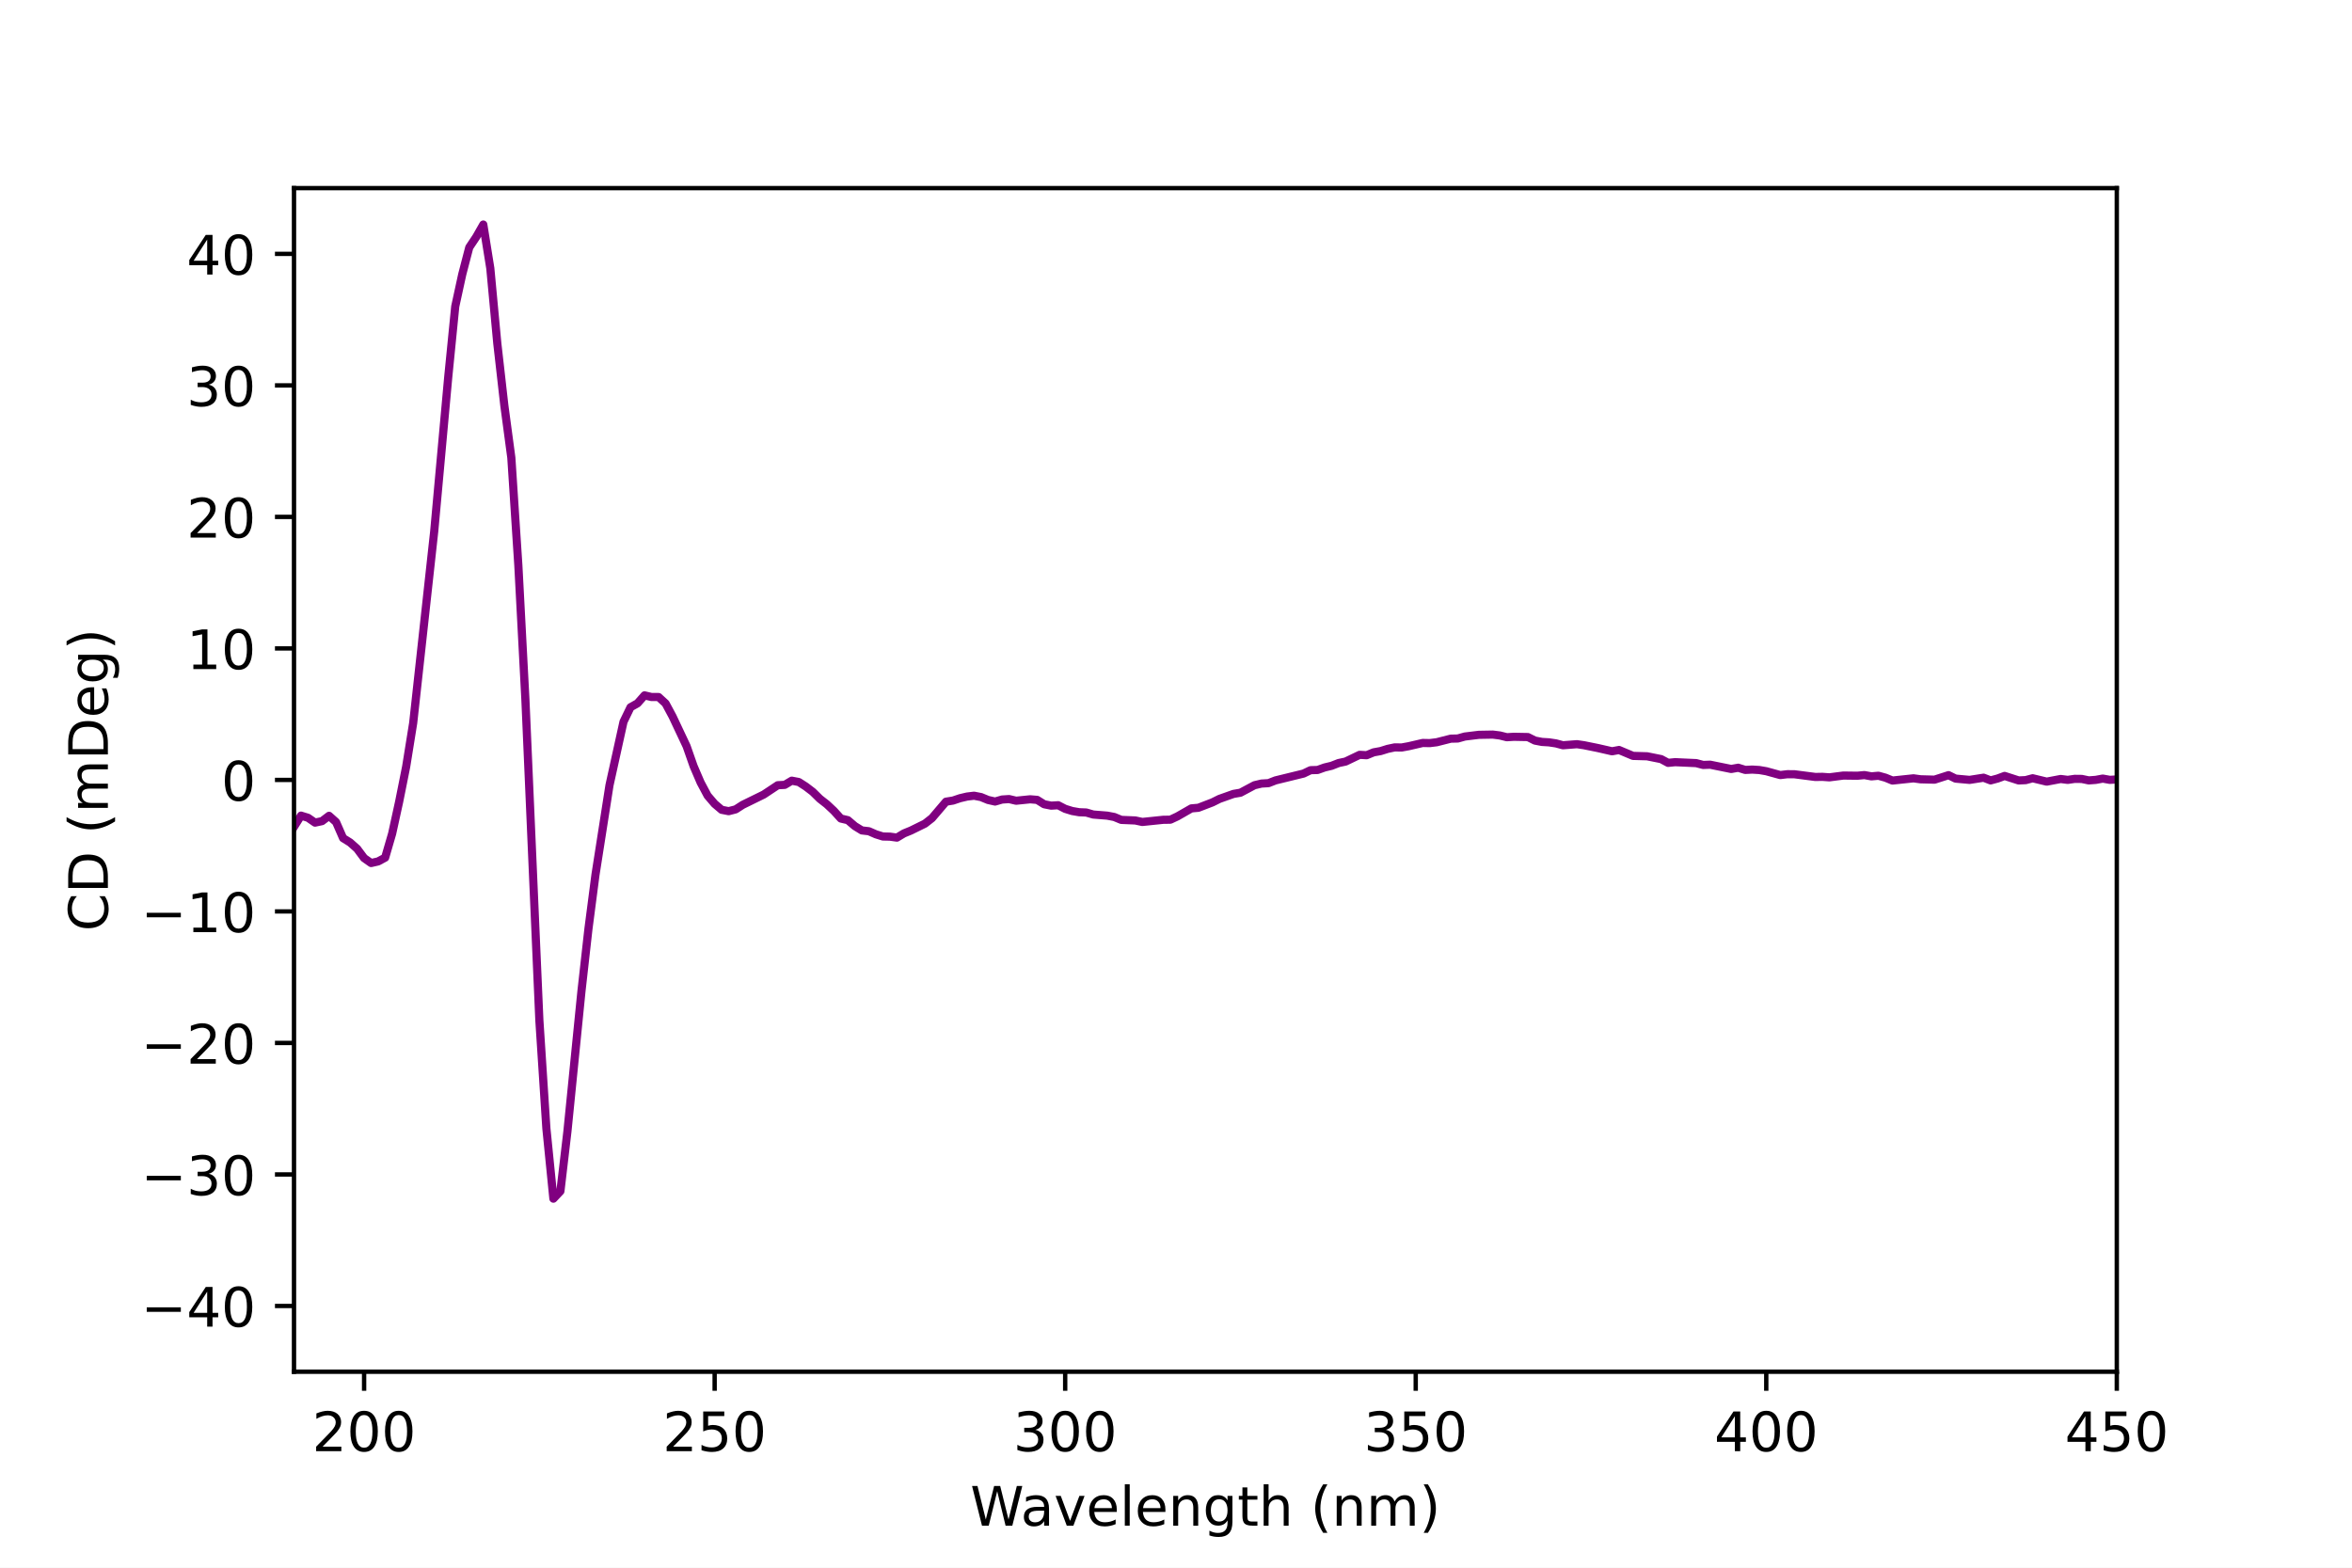
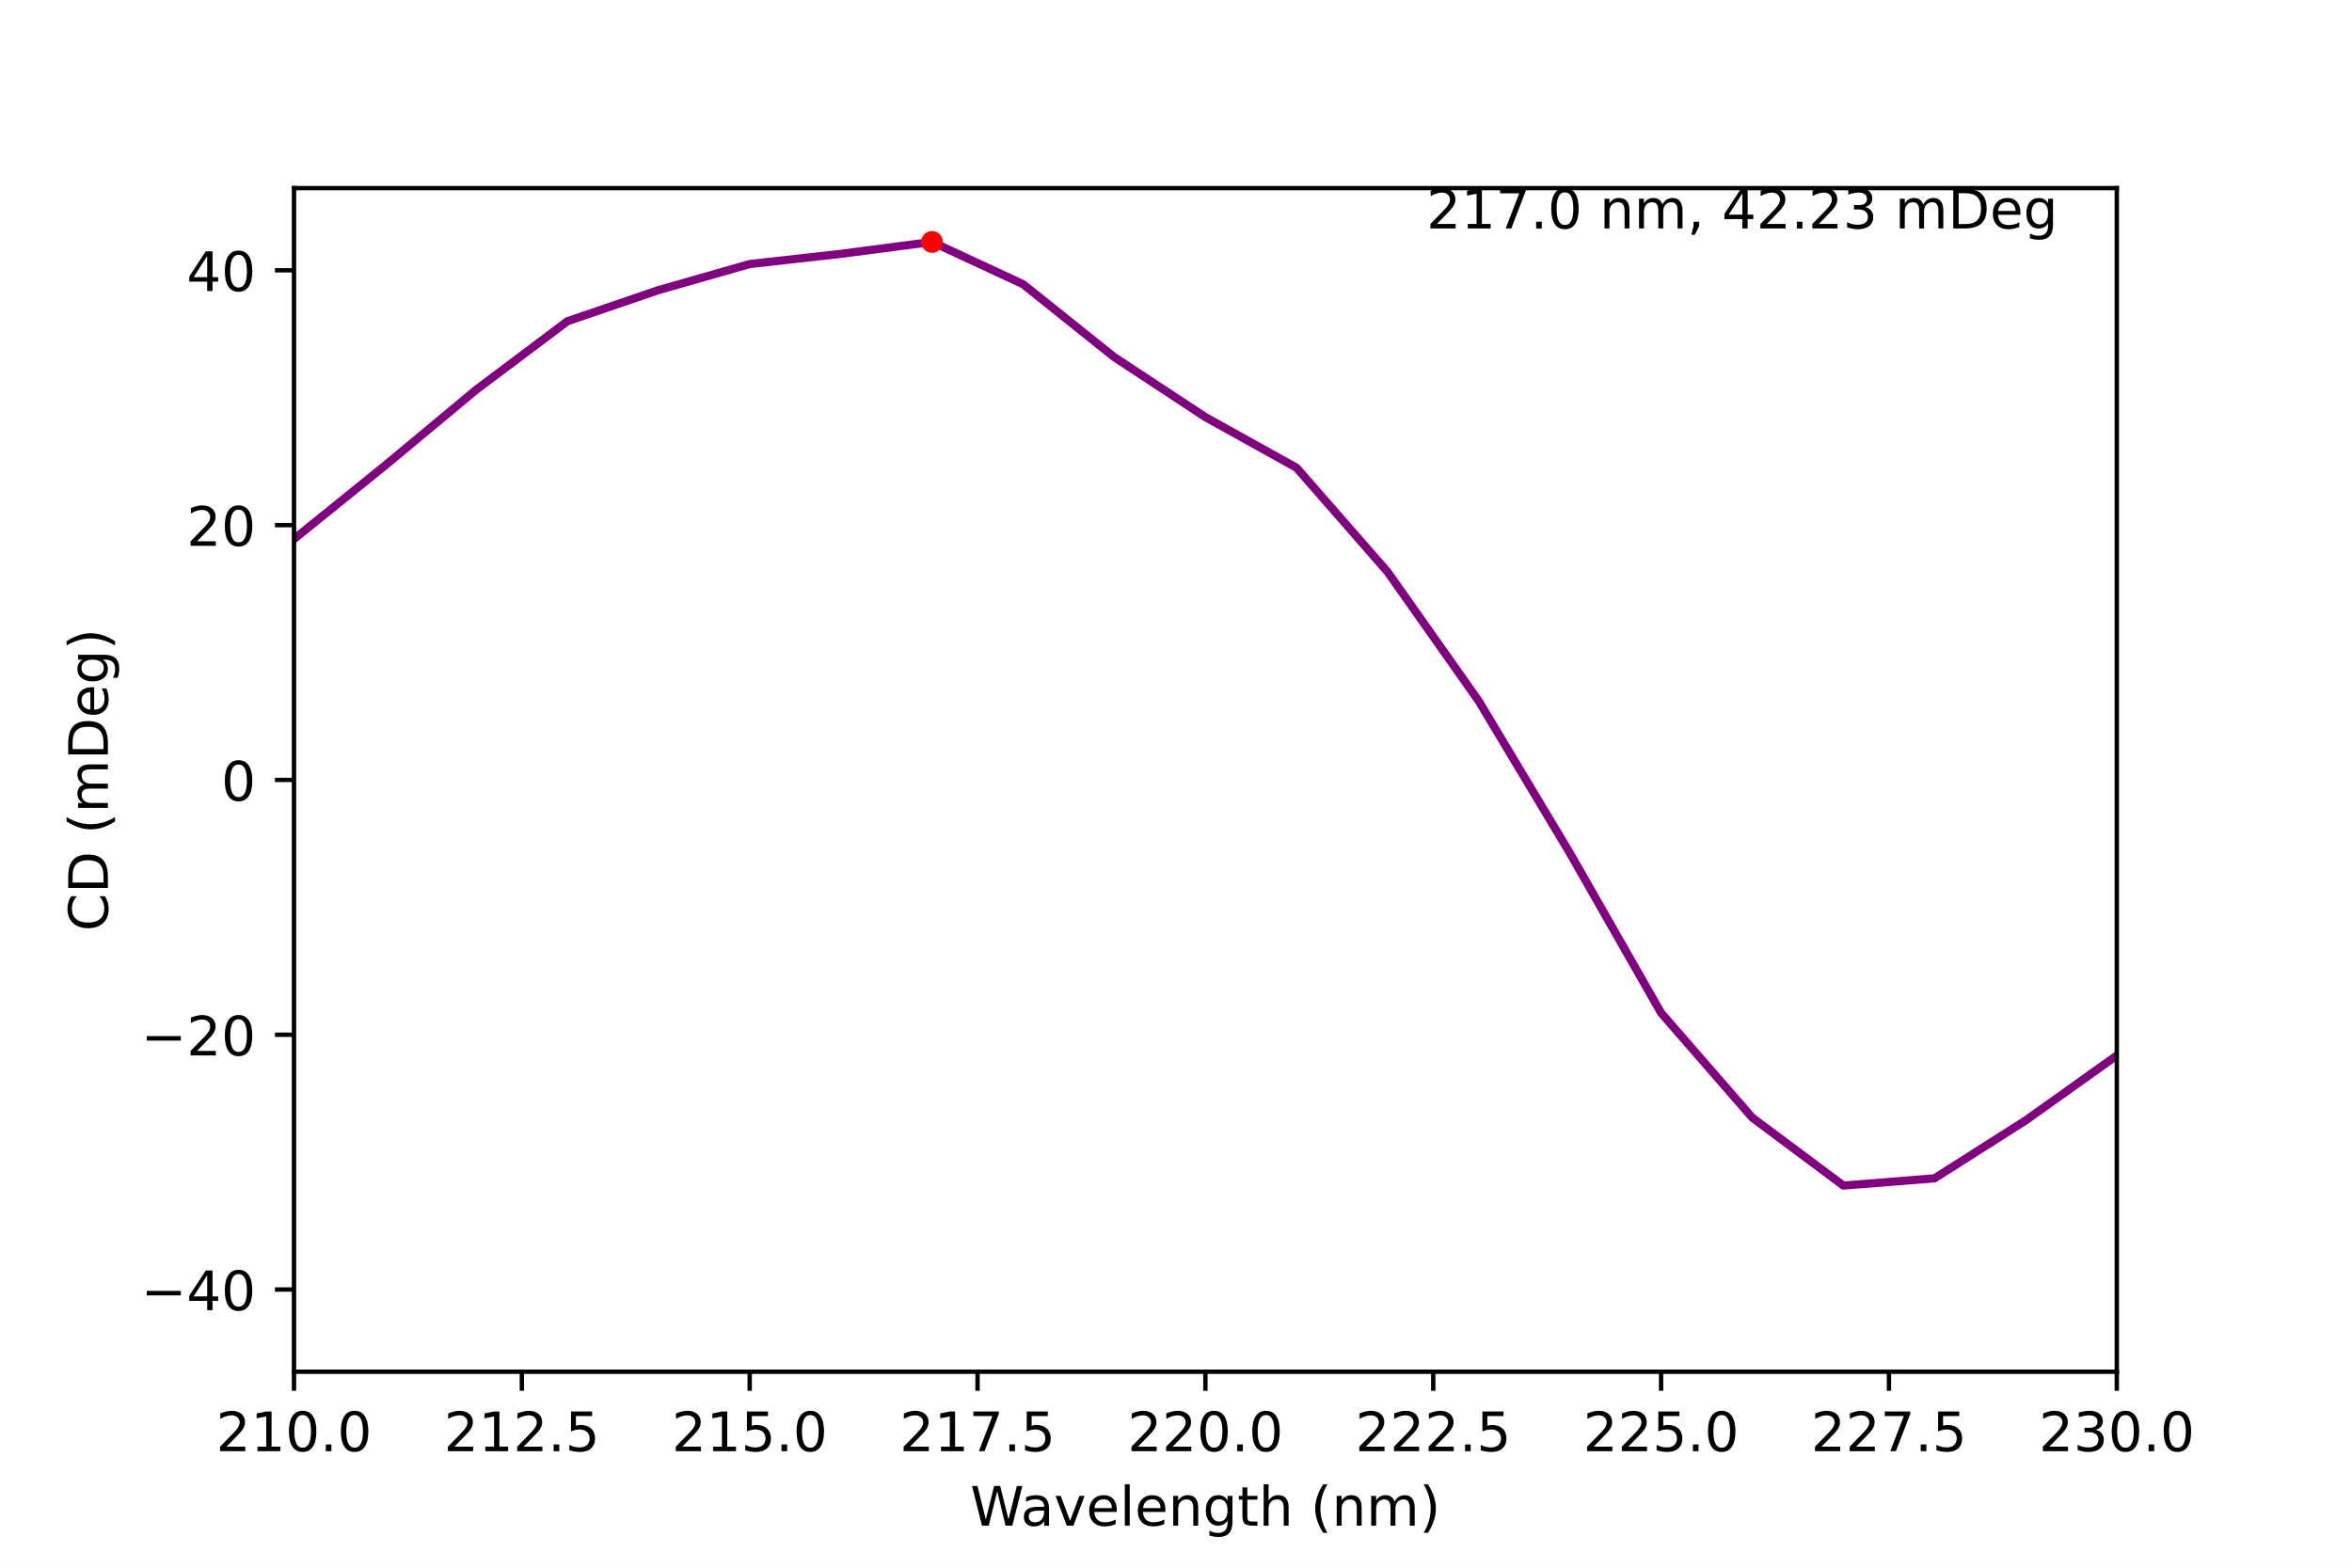
<svg xmlns="http://www.w3.org/2000/svg" xmlns:xlink="http://www.w3.org/1999/xlink" height="288pt" version="1.1" viewBox="0 0 432 288" width="432pt">
  <defs>
    <style type="text/css">*{stroke-linecap:butt;stroke-linejoin:round;}</style>
  </defs>
  <g id="figure_1">
    <g id="patch_1">
      <path d="M 0 288  L 432 288  L 432 0  L 0 0  z " style="fill:#ffffff;" />
    </g>
    <g id="axes_1">
      <g id="patch_2">
        <path d="M 54 252  L 388.8 252  L 388.8 34.56  L 54 34.56  z " style="fill:#ffffff;" />
      </g>
      <g id="matplotlib.axis_1">
        <g id="xtick_1">
          <g id="line2d_1">
            <defs>
-               <path d="M 0 0  L 0 3.5  " id="m54ac8f1136" style="stroke:#000000;stroke-width:0.8;" />
+               <path d="M 0 0  L 0 3.5  " id="mc2b97cf1a1" style="stroke:#000000;stroke-width:0.8;" />
            </defs>
            <g>
-               <use style="stroke:#000000;stroke-width:0.8;" x="66.877" xlink:href="#m54ac8f1136" y="252" />
+               <use style="stroke:#000000;stroke-width:0.8;" x="54" xlink:href="#mc2b97cf1a1" y="252" />
            </g>
          </g>
          <g id="text_1">
-             <g transform="translate(57.33317 266.5984)scale(0.1 -0.1)">
+             <g transform="translate(39.68594 266.5984)scale(0.1 -0.1)">
              <defs>
                <path d="M 1228 531  L 3431 531  L 3431 0  L 469 0  L 469 531  Q 828 903 1448 1529  Q 2069 2156 2228 2338  Q 2531 2678 2651 2914  Q 2772 3150 2772 3378  Q 2772 3750 2511 3984  Q 2250 4219 1831 4219  Q 1534 4219 1204 4116  Q 875 4013 500 3803  L 500 4441  Q 881 4594 1212 4672  Q 1544 4750 1819 4750  Q 2544 4750 2975 4387  Q 3406 4025 3406 3419  Q 3406 3131 3298 2873  Q 3191 2616 2906 2266  Q 2828 2175 2409 1742  Q 1991 1309 1228 531  z " id="DejaVuSans-32" transform="scale(0.015625)" />
+                 <path d="M 794 531  L 1825 531  L 1825 4091  L 703 3866  L 703 4441  L 1819 4666  L 2450 4666  L 2450 531  L 3481 531  L 3481 0  L 794 0  L 794 531  z " id="DejaVuSans-31" transform="scale(0.015625)" />
                <path d="M 2034 4250  Q 1547 4250 1301 3770  Q 1056 3291 1056 2328  Q 1056 1369 1301 889  Q 1547 409 2034 409  Q 2525 409 2770 889  Q 3016 1369 3016 2328  Q 3016 3291 2770 3770  Q 2525 4250 2034 4250  z M 2034 4750  Q 2819 4750 3233 4129  Q 3647 3509 3647 2328  Q 3647 1150 3233 529  Q 2819 -91 2034 -91  Q 1250 -91 836 529  Q 422 1150 422 2328  Q 422 3509 836 4129  Q 1250 4750 2034 4750  z " id="DejaVuSans-30" transform="scale(0.015625)" />
-               </defs>
-               <use xlink:href="#DejaVuSans-32" />
-               <use x="63.623" xlink:href="#DejaVuSans-30" />
+                 <path d="M 684 794  L 1344 794  L 1344 0  L 684 0  L 684 794  z " id="DejaVuSans-2e" transform="scale(0.015625)" />
+               </defs>
+               <use xlink:href="#DejaVuSans-32" />
+               <use x="63.623" xlink:href="#DejaVuSans-31" />
              <use x="127.246" xlink:href="#DejaVuSans-30" />
+               <use x="190.869" xlink:href="#DejaVuSans-2e" />
+               <use x="222.656" xlink:href="#DejaVuSans-30" />
            </g>
          </g>
        </g>
        <g id="xtick_2">
          <g id="line2d_2">
            <g>
-               <use style="stroke:#000000;stroke-width:0.8;" x="131.262" xlink:href="#m54ac8f1136" y="252" />
+               <use style="stroke:#000000;stroke-width:0.8;" x="95.85" xlink:href="#mc2b97cf1a1" y="252" />
            </g>
          </g>
          <g id="text_2">
-             <g transform="translate(121.7178 266.5984)scale(0.1 -0.1)">
+             <g transform="translate(81.53594 266.5984)scale(0.1 -0.1)">
              <defs>
                <path d="M 691 4666  L 3169 4666  L 3169 4134  L 1269 4134  L 1269 2991  Q 1406 3038 1543 3061  Q 1681 3084 1819 3084  Q 2600 3084 3056 2656  Q 3513 2228 3513 1497  Q 3513 744 3044 326  Q 2575 -91 1722 -91  Q 1428 -91 1123 -41  Q 819 9 494 109  L 494 744  Q 775 591 1075 516  Q 1375 441 1709 441  Q 2250 441 2565 725  Q 2881 1009 2881 1497  Q 2881 1984 2565 2268  Q 2250 2553 1709 2553  Q 1456 2553 1204 2497  Q 953 2441 691 2322  L 691 4666  z " id="DejaVuSans-35" transform="scale(0.015625)" />
              </defs>
              <use xlink:href="#DejaVuSans-32" />
-               <use x="63.623" xlink:href="#DejaVuSans-35" />
-               <use x="127.246" xlink:href="#DejaVuSans-30" />
+               <use x="63.623" xlink:href="#DejaVuSans-31" />
+               <use x="127.246" xlink:href="#DejaVuSans-32" />
+               <use x="190.869" xlink:href="#DejaVuSans-2e" />
+               <use x="222.656" xlink:href="#DejaVuSans-35" />
            </g>
          </g>
        </g>
        <g id="xtick_3">
          <g id="line2d_3">
            <g>
-               <use style="stroke:#000000;stroke-width:0.8;" x="195.646" xlink:href="#m54ac8f1136" y="252" />
+               <use style="stroke:#000000;stroke-width:0.8;" x="137.7" xlink:href="#mc2b97cf1a1" y="252" />
            </g>
          </g>
          <g id="text_3">
-             <g transform="translate(186.1024 266.5984)scale(0.1 -0.1)">
-               <defs>
-                 <path d="M 2597 2516  Q 3050 2419 3304 2112  Q 3559 1806 3559 1356  Q 3559 666 3084 287  Q 2609 -91 1734 -91  Q 1441 -91 1130 -33  Q 819 25 488 141  L 488 750  Q 750 597 1062 519  Q 1375 441 1716 441  Q 2309 441 2620 675  Q 2931 909 2931 1356  Q 2931 1769 2642 2001  Q 2353 2234 1838 2234  L 1294 2234  L 1294 2753  L 1863 2753  Q 2328 2753 2575 2939  Q 2822 3125 2822 3475  Q 2822 3834 2567 4026  Q 2313 4219 1838 4219  Q 1578 4219 1281 4162  Q 984 4106 628 3988  L 628 4550  Q 988 4650 1302 4700  Q 1616 4750 1894 4750  Q 2613 4750 3031 4423  Q 3450 4097 3450 3541  Q 3450 3153 3228 2886  Q 3006 2619 2597 2516  z " id="DejaVuSans-33" transform="scale(0.015625)" />
-               </defs>
-               <use xlink:href="#DejaVuSans-33" />
-               <use x="63.623" xlink:href="#DejaVuSans-30" />
-               <use x="127.246" xlink:href="#DejaVuSans-30" />
+             <g transform="translate(123.3859 266.5984)scale(0.1 -0.1)">
+               <use xlink:href="#DejaVuSans-32" />
+               <use x="63.623" xlink:href="#DejaVuSans-31" />
+               <use x="127.246" xlink:href="#DejaVuSans-35" />
+               <use x="190.869" xlink:href="#DejaVuSans-2e" />
+               <use x="222.656" xlink:href="#DejaVuSans-30" />
            </g>
          </g>
        </g>
        <g id="xtick_4">
          <g id="line2d_4">
            <g>
-               <use style="stroke:#000000;stroke-width:0.8;" x="260.031" xlink:href="#m54ac8f1136" y="252" />
+               <use style="stroke:#000000;stroke-width:0.8;" x="179.55" xlink:href="#mc2b97cf1a1" y="252" />
            </g>
          </g>
          <g id="text_4">
-             <g transform="translate(250.487 266.5984)scale(0.1 -0.1)">
-               <use xlink:href="#DejaVuSans-33" />
-               <use x="63.623" xlink:href="#DejaVuSans-35" />
-               <use x="127.246" xlink:href="#DejaVuSans-30" />
+             <g transform="translate(165.2359 266.5984)scale(0.1 -0.1)">
+               <defs>
+                 <path d="M 525 4666  L 3525 4666  L 3525 4397  L 1831 0  L 1172 0  L 2766 4134  L 525 4134  L 525 4666  z " id="DejaVuSans-37" transform="scale(0.015625)" />
+               </defs>
+               <use xlink:href="#DejaVuSans-32" />
+               <use x="63.623" xlink:href="#DejaVuSans-31" />
+               <use x="127.246" xlink:href="#DejaVuSans-37" />
+               <use x="190.869" xlink:href="#DejaVuSans-2e" />
+               <use x="222.656" xlink:href="#DejaVuSans-35" />
            </g>
          </g>
        </g>
        <g id="xtick_5">
          <g id="line2d_5">
            <g>
-               <use style="stroke:#000000;stroke-width:0.8;" x="324.415" xlink:href="#m54ac8f1136" y="252" />
+               <use style="stroke:#000000;stroke-width:0.8;" x="221.4" xlink:href="#mc2b97cf1a1" y="252" />
            </g>
          </g>
          <g id="text_5">
-             <g transform="translate(314.8716 266.5984)scale(0.1 -0.1)">
-               <defs>
-                 <path d="M 2419 4116  L 825 1625  L 2419 1625  L 2419 4116  z M 2253 4666  L 3047 4666  L 3047 1625  L 3713 1625  L 3713 1100  L 3047 1100  L 3047 0  L 2419 0  L 2419 1100  L 313 1100  L 313 1709  L 2253 4666  z " id="DejaVuSans-34" transform="scale(0.015625)" />
-               </defs>
-               <use xlink:href="#DejaVuSans-34" />
-               <use x="63.623" xlink:href="#DejaVuSans-30" />
+             <g transform="translate(207.0859 266.5984)scale(0.1 -0.1)">
+               <use xlink:href="#DejaVuSans-32" />
+               <use x="63.623" xlink:href="#DejaVuSans-32" />
              <use x="127.246" xlink:href="#DejaVuSans-30" />
+               <use x="190.869" xlink:href="#DejaVuSans-2e" />
+               <use x="222.656" xlink:href="#DejaVuSans-30" />
            </g>
          </g>
        </g>
        <g id="xtick_6">
          <g id="line2d_6">
            <g>
-               <use style="stroke:#000000;stroke-width:0.8;" x="388.8" xlink:href="#m54ac8f1136" y="252" />
+               <use style="stroke:#000000;stroke-width:0.8;" x="263.25" xlink:href="#mc2b97cf1a1" y="252" />
            </g>
          </g>
          <g id="text_6">
-             <g transform="translate(379.2563 266.5984)scale(0.1 -0.1)">
-               <use xlink:href="#DejaVuSans-34" />
-               <use x="63.623" xlink:href="#DejaVuSans-35" />
+             <g transform="translate(248.9359 266.5984)scale(0.1 -0.1)">
+               <use xlink:href="#DejaVuSans-32" />
+               <use x="63.623" xlink:href="#DejaVuSans-32" />
+               <use x="127.246" xlink:href="#DejaVuSans-32" />
+               <use x="190.869" xlink:href="#DejaVuSans-2e" />
+               <use x="222.656" xlink:href="#DejaVuSans-35" />
+             </g>
+           </g>
+         </g>
+         <g id="xtick_7">
+           <g id="line2d_7">
+             <g>
+               <use style="stroke:#000000;stroke-width:0.8;" x="305.1" xlink:href="#mc2b97cf1a1" y="252" />
+             </g>
+           </g>
+           <g id="text_7">
+             <g transform="translate(290.7859 266.5984)scale(0.1 -0.1)">
+               <use xlink:href="#DejaVuSans-32" />
+               <use x="63.623" xlink:href="#DejaVuSans-32" />
+               <use x="127.246" xlink:href="#DejaVuSans-35" />
+               <use x="190.869" xlink:href="#DejaVuSans-2e" />
+               <use x="222.656" xlink:href="#DejaVuSans-30" />
+             </g>
+           </g>
+         </g>
+         <g id="xtick_8">
+           <g id="line2d_8">
+             <g>
+               <use style="stroke:#000000;stroke-width:0.8;" x="346.95" xlink:href="#mc2b97cf1a1" y="252" />
+             </g>
+           </g>
+           <g id="text_8">
+             <g transform="translate(332.6359 266.5984)scale(0.1 -0.1)">
+               <use xlink:href="#DejaVuSans-32" />
+               <use x="63.623" xlink:href="#DejaVuSans-32" />
+               <use x="127.246" xlink:href="#DejaVuSans-37" />
+               <use x="190.869" xlink:href="#DejaVuSans-2e" />
+               <use x="222.656" xlink:href="#DejaVuSans-35" />
+             </g>
+           </g>
+         </g>
+         <g id="xtick_9">
+           <g id="line2d_9">
+             <g>
+               <use style="stroke:#000000;stroke-width:0.8;" x="388.8" xlink:href="#mc2b97cf1a1" y="252" />
+             </g>
+           </g>
+           <g id="text_9">
+             <g transform="translate(374.4859 266.5984)scale(0.1 -0.1)">
+               <defs>
+                 <path d="M 2597 2516  Q 3050 2419 3304 2112  Q 3559 1806 3559 1356  Q 3559 666 3084 287  Q 2609 -91 1734 -91  Q 1441 -91 1130 -33  Q 819 25 488 141  L 488 750  Q 750 597 1062 519  Q 1375 441 1716 441  Q 2309 441 2620 675  Q 2931 909 2931 1356  Q 2931 1769 2642 2001  Q 2353 2234 1838 2234  L 1294 2234  L 1294 2753  L 1863 2753  Q 2328 2753 2575 2939  Q 2822 3125 2822 3475  Q 2822 3834 2567 4026  Q 2313 4219 1838 4219  Q 1578 4219 1281 4162  Q 984 4106 628 3988  L 628 4550  Q 988 4650 1302 4700  Q 1616 4750 1894 4750  Q 2613 4750 3031 4423  Q 3450 4097 3450 3541  Q 3450 3153 3228 2886  Q 3006 2619 2597 2516  z " id="DejaVuSans-33" transform="scale(0.015625)" />
+               </defs>
+               <use xlink:href="#DejaVuSans-32" />
+               <use x="63.623" xlink:href="#DejaVuSans-33" />
              <use x="127.246" xlink:href="#DejaVuSans-30" />
-             </g>
-           </g>
-         </g>
-         <g id="text_7">
+               <use x="190.869" xlink:href="#DejaVuSans-2e" />
+               <use x="222.656" xlink:href="#DejaVuSans-30" />
+             </g>
+           </g>
+         </g>
+         <g id="text_10">
          <g transform="translate(178.2078 280.2766)scale(0.1 -0.1)">
            <defs>
              <path d="M 213 4666  L 850 4666  L 1831 722  L 2809 4666  L 3519 4666  L 4500 722  L 5478 4666  L 6119 4666  L 4947 0  L 4153 0  L 3169 4050  L 2175 0  L 1381 0  L 213 4666  z " id="DejaVuSans-57" transform="scale(0.015625)" />
              <path d="M 2194 1759  Q 1497 1759 1228 1600  Q 959 1441 959 1056  Q 959 750 1161 570  Q 1363 391 1709 391  Q 2188 391 2477 730  Q 2766 1069 2766 1631  L 2766 1759  L 2194 1759  z M 3341 1997  L 3341 0  L 2766 0  L 2766 531  Q 2569 213 2275 61  Q 1981 -91 1556 -91  Q 1019 -91 701 211  Q 384 513 384 1019  Q 384 1609 779 1909  Q 1175 2209 1959 2209  L 2766 2209  L 2766 2266  Q 2766 2663 2505 2880  Q 2244 3097 1772 3097  Q 1472 3097 1187 3025  Q 903 2953 641 2809  L 641 3341  Q 956 3463 1253 3523  Q 1550 3584 1831 3584  Q 2591 3584 2966 3190  Q 3341 2797 3341 1997  z " id="DejaVuSans-61" transform="scale(0.015625)" />
              <path d="M 191 3500  L 800 3500  L 1894 563  L 2988 3500  L 3597 3500  L 2284 0  L 1503 0  L 191 3500  z " id="DejaVuSans-76" transform="scale(0.015625)" />
              <path d="M 3597 1894  L 3597 1613  L 953 1613  Q 991 1019 1311 708  Q 1631 397 2203 397  Q 2534 397 2845 478  Q 3156 559 3463 722  L 3463 178  Q 3153 47 2828 -22  Q 2503 -91 2169 -91  Q 1331 -91 842 396  Q 353 884 353 1716  Q 353 2575 817 3079  Q 1281 3584 2069 3584  Q 2775 3584 3186 3129  Q 3597 2675 3597 1894  z M 3022 2063  Q 3016 2534 2758 2815  Q 2500 3097 2075 3097  Q 1594 3097 1305 2825  Q 1016 2553 972 2059  L 3022 2063  z " id="DejaVuSans-65" transform="scale(0.015625)" />
              <path d="M 603 4863  L 1178 4863  L 1178 0  L 603 0  L 603 4863  z " id="DejaVuSans-6c" transform="scale(0.015625)" />
              <path d="M 3513 2113  L 3513 0  L 2938 0  L 2938 2094  Q 2938 2591 2744 2837  Q 2550 3084 2163 3084  Q 1697 3084 1428 2787  Q 1159 2491 1159 1978  L 1159 0  L 581 0  L 581 3500  L 1159 3500  L 1159 2956  Q 1366 3272 1645 3428  Q 1925 3584 2291 3584  Q 2894 3584 3203 3211  Q 3513 2838 3513 2113  z " id="DejaVuSans-6e" transform="scale(0.015625)" />
              <path d="M 2906 1791  Q 2906 2416 2648 2759  Q 2391 3103 1925 3103  Q 1463 3103 1205 2759  Q 947 2416 947 1791  Q 947 1169 1205 825  Q 1463 481 1925 481  Q 2391 481 2648 825  Q 2906 1169 2906 1791  z M 3481 434  Q 3481 -459 3084 -895  Q 2688 -1331 1869 -1331  Q 1566 -1331 1297 -1286  Q 1028 -1241 775 -1147  L 775 -588  Q 1028 -725 1275 -790  Q 1522 -856 1778 -856  Q 2344 -856 2625 -561  Q 2906 -266 2906 331  L 2906 616  Q 2728 306 2450 153  Q 2172 0 1784 0  Q 1141 0 747 490  Q 353 981 353 1791  Q 353 2603 747 3093  Q 1141 3584 1784 3584  Q 2172 3584 2450 3431  Q 2728 3278 2906 2969  L 2906 3500  L 3481 3500  L 3481 434  z " id="DejaVuSans-67" transform="scale(0.015625)" />
              <path d="M 1172 4494  L 1172 3500  L 2356 3500  L 2356 3053  L 1172 3053  L 1172 1153  Q 1172 725 1289 603  Q 1406 481 1766 481  L 2356 481  L 2356 0  L 1766 0  Q 1100 0 847 248  Q 594 497 594 1153  L 594 3053  L 172 3053  L 172 3500  L 594 3500  L 594 4494  L 1172 4494  z " id="DejaVuSans-74" transform="scale(0.015625)" />
              <path d="M 3513 2113  L 3513 0  L 2938 0  L 2938 2094  Q 2938 2591 2744 2837  Q 2550 3084 2163 3084  Q 1697 3084 1428 2787  Q 1159 2491 1159 1978  L 1159 0  L 581 0  L 581 4863  L 1159 4863  L 1159 2956  Q 1366 3272 1645 3428  Q 1925 3584 2291 3584  Q 2894 3584 3203 3211  Q 3513 2838 3513 2113  z " id="DejaVuSans-68" transform="scale(0.015625)" />
              <path id="DejaVuSans-20" transform="scale(0.015625)" />
              <path d="M 1984 4856  Q 1566 4138 1362 3434  Q 1159 2731 1159 2009  Q 1159 1288 1364 580  Q 1569 -128 1984 -844  L 1484 -844  Q 1016 -109 783 600  Q 550 1309 550 2009  Q 550 2706 781 3412  Q 1013 4119 1484 4856  L 1984 4856  z " id="DejaVuSans-28" transform="scale(0.015625)" />
              <path d="M 3328 2828  Q 3544 3216 3844 3400  Q 4144 3584 4550 3584  Q 5097 3584 5394 3201  Q 5691 2819 5691 2113  L 5691 0  L 5113 0  L 5113 2094  Q 5113 2597 4934 2840  Q 4756 3084 4391 3084  Q 3944 3084 3684 2787  Q 3425 2491 3425 1978  L 3425 0  L 2847 0  L 2847 2094  Q 2847 2600 2669 2842  Q 2491 3084 2119 3084  Q 1678 3084 1418 2786  Q 1159 2488 1159 1978  L 1159 0  L 581 0  L 581 3500  L 1159 3500  L 1159 2956  Q 1356 3278 1631 3431  Q 1906 3584 2284 3584  Q 2666 3584 2933 3390  Q 3200 3197 3328 2828  z " id="DejaVuSans-6d" transform="scale(0.015625)" />
              <path d="M 513 4856  L 1013 4856  Q 1481 4119 1714 3412  Q 1947 2706 1947 2009  Q 1947 1309 1714 600  Q 1481 -109 1013 -844  L 513 -844  Q 928 -128 1133 580  Q 1338 1288 1338 2009  Q 1338 2731 1133 3434  Q 928 4138 513 4856  z " id="DejaVuSans-29" transform="scale(0.015625)" />
            </defs>
            <use xlink:href="#DejaVuSans-57" />
            <use x="92.502" xlink:href="#DejaVuSans-61" />
            <use x="153.781" xlink:href="#DejaVuSans-76" />
            <use x="212.961" xlink:href="#DejaVuSans-65" />
            <use x="274.484" xlink:href="#DejaVuSans-6c" />
            <use x="302.268" xlink:href="#DejaVuSans-65" />
            <use x="363.791" xlink:href="#DejaVuSans-6e" />
            <use x="427.17" xlink:href="#DejaVuSans-67" />
            <use x="490.646" xlink:href="#DejaVuSans-74" />
            <use x="529.855" xlink:href="#DejaVuSans-68" />
            <use x="593.234" xlink:href="#DejaVuSans-20" />
            <use x="625.021" xlink:href="#DejaVuSans-28" />
            <use x="664.035" xlink:href="#DejaVuSans-6e" />
            <use x="727.414" xlink:href="#DejaVuSans-6d" />
            <use x="824.826" xlink:href="#DejaVuSans-29" />
          </g>
        </g>
      </g>
      <g id="matplotlib.axis_2">
        <g id="ytick_1">
-           <g id="line2d_7">
+           <g id="line2d_10">
            <defs>
-               <path d="M 0 0  L -3.5 0  " id="mc6a1d96abe" style="stroke:#000000;stroke-width:0.8;" />
+               <path d="M 0 0  L -3.5 0  " id="md18b019c46" style="stroke:#000000;stroke-width:0.8;" />
            </defs>
            <g>
-               <use style="stroke:#000000;stroke-width:0.8;" x="54" xlink:href="#mc6a1d96abe" y="239.92" />
-             </g>
-           </g>
-           <g id="text_8">
-             <g transform="translate(25.89531 243.7192)scale(0.1 -0.1)">
+               <use style="stroke:#000000;stroke-width:0.8;" x="54" xlink:href="#md18b019c46" y="236.9" />
+             </g>
+           </g>
+           <g id="text_11">
+             <g transform="translate(25.89531 240.6993)scale(0.1 -0.1)">
              <defs>
                <path d="M 678 2272  L 4684 2272  L 4684 1741  L 678 1741  L 678 2272  z " id="DejaVuSans-2212" transform="scale(0.015625)" />
+                 <path d="M 2419 4116  L 825 1625  L 2419 1625  L 2419 4116  z M 2253 4666  L 3047 4666  L 3047 1625  L 3713 1625  L 3713 1100  L 3047 1100  L 3047 0  L 2419 0  L 2419 1100  L 313 1100  L 313 1709  L 2253 4666  z " id="DejaVuSans-34" transform="scale(0.015625)" />
              </defs>
              <use xlink:href="#DejaVuSans-2212" />
              <use x="83.789" xlink:href="#DejaVuSans-34" />
              <use x="147.412" xlink:href="#DejaVuSans-30" />
            </g>
          </g>
        </g>
        <g id="ytick_2">
-           <g id="line2d_8">
-             <g>
-               <use style="stroke:#000000;stroke-width:0.8;" x="54" xlink:href="#mc6a1d96abe" y="215.76" />
-             </g>
-           </g>
-           <g id="text_9">
-             <g transform="translate(25.89531 219.5592)scale(0.1 -0.1)">
-               <use xlink:href="#DejaVuSans-2212" />
-               <use x="83.789" xlink:href="#DejaVuSans-33" />
-               <use x="147.412" xlink:href="#DejaVuSans-30" />
-             </g>
-           </g>
-         </g>
-         <g id="ytick_3">
-           <g id="line2d_9">
-             <g>
-               <use style="stroke:#000000;stroke-width:0.8;" x="54" xlink:href="#mc6a1d96abe" y="191.6" />
-             </g>
-           </g>
-           <g id="text_10">
-             <g transform="translate(25.89531 195.3992)scale(0.1 -0.1)">
+           <g id="line2d_11">
+             <g>
+               <use style="stroke:#000000;stroke-width:0.8;" x="54" xlink:href="#md18b019c46" y="190.09" />
+             </g>
+           </g>
+           <g id="text_12">
+             <g transform="translate(25.89531 193.8893)scale(0.1 -0.1)">
              <use xlink:href="#DejaVuSans-2212" />
              <use x="83.789" xlink:href="#DejaVuSans-32" />
              <use x="147.412" xlink:href="#DejaVuSans-30" />
            </g>
          </g>
        </g>
-         <g id="ytick_4">
-           <g id="line2d_10">
-             <g>
-               <use style="stroke:#000000;stroke-width:0.8;" x="54" xlink:href="#mc6a1d96abe" y="167.44" />
-             </g>
-           </g>
-           <g id="text_11">
-             <g transform="translate(25.89531 171.2392)scale(0.1 -0.1)">
-               <defs>
-                 <path d="M 794 531  L 1825 531  L 1825 4091  L 703 3866  L 703 4441  L 1819 4666  L 2450 4666  L 2450 531  L 3481 531  L 3481 0  L 794 0  L 794 531  z " id="DejaVuSans-31" transform="scale(0.015625)" />
-               </defs>
-               <use xlink:href="#DejaVuSans-2212" />
-               <use x="83.789" xlink:href="#DejaVuSans-31" />
-               <use x="147.412" xlink:href="#DejaVuSans-30" />
-             </g>
-           </g>
-         </g>
-         <g id="ytick_5">
-           <g id="line2d_11">
-             <g>
-               <use style="stroke:#000000;stroke-width:0.8;" x="54" xlink:href="#mc6a1d96abe" y="143.28" />
-             </g>
-           </g>
-           <g id="text_12">
+         <g id="ytick_3">
+           <g id="line2d_12">
+             <g>
+               <use style="stroke:#000000;stroke-width:0.8;" x="54" xlink:href="#md18b019c46" y="143.28" />
+             </g>
+           </g>
+           <g id="text_13">
            <g transform="translate(40.6375 147.0792)scale(0.1 -0.1)">
              <use xlink:href="#DejaVuSans-30" />
            </g>
          </g>
        </g>
-         <g id="ytick_6">
-           <g id="line2d_12">
-             <g>
-               <use style="stroke:#000000;stroke-width:0.8;" x="54" xlink:href="#mc6a1d96abe" y="119.12" />
-             </g>
-           </g>
-           <g id="text_13">
-             <g transform="translate(34.275 122.9192)scale(0.1 -0.1)">
-               <use xlink:href="#DejaVuSans-31" />
+         <g id="ytick_4">
+           <g id="line2d_13">
+             <g>
+               <use style="stroke:#000000;stroke-width:0.8;" x="54" xlink:href="#md18b019c46" y="96.47" />
+             </g>
+           </g>
+           <g id="text_14">
+             <g transform="translate(34.275 100.2692)scale(0.1 -0.1)">
+               <use xlink:href="#DejaVuSans-32" />
              <use x="63.623" xlink:href="#DejaVuSans-30" />
            </g>
          </g>
        </g>
-         <g id="ytick_7">
-           <g id="line2d_13">
-             <g>
-               <use style="stroke:#000000;stroke-width:0.8;" x="54" xlink:href="#mc6a1d96abe" y="94.96" />
-             </g>
-           </g>
-           <g id="text_14">
-             <g transform="translate(34.275 98.75922)scale(0.1 -0.1)">
-               <use xlink:href="#DejaVuSans-32" />
-               <use x="63.623" xlink:href="#DejaVuSans-30" />
-             </g>
-           </g>
-         </g>
-         <g id="ytick_8">
+         <g id="ytick_5">
          <g id="line2d_14">
            <g>
-               <use style="stroke:#000000;stroke-width:0.8;" x="54" xlink:href="#mc6a1d96abe" y="70.8" />
+               <use style="stroke:#000000;stroke-width:0.8;" x="54" xlink:href="#md18b019c46" y="49.66" />
            </g>
          </g>
          <g id="text_15">
-             <g transform="translate(34.275 74.59922)scale(0.1 -0.1)">
-               <use xlink:href="#DejaVuSans-33" />
-               <use x="63.623" xlink:href="#DejaVuSans-30" />
-             </g>
-           </g>
-         </g>
-         <g id="ytick_9">
-           <g id="line2d_15">
-             <g>
-               <use style="stroke:#000000;stroke-width:0.8;" x="54" xlink:href="#mc6a1d96abe" y="46.64" />
-             </g>
-           </g>
-           <g id="text_16">
-             <g transform="translate(34.275 50.43922)scale(0.1 -0.1)">
+             <g transform="translate(34.275 53.45913)scale(0.1 -0.1)">
              <use xlink:href="#DejaVuSans-34" />
              <use x="63.623" xlink:href="#DejaVuSans-30" />
            </g>
          </g>
        </g>
-         <g id="text_17">
+         <g id="text_16">
          <g transform="translate(19.81563 171.0831)rotate(-90)scale(0.1 -0.1)">
            <defs>
              <path d="M 4122 4306  L 4122 3641  Q 3803 3938 3442 4084  Q 3081 4231 2675 4231  Q 1875 4231 1450 3742  Q 1025 3253 1025 2328  Q 1025 1406 1450 917  Q 1875 428 2675 428  Q 3081 428 3442 575  Q 3803 722 4122 1019  L 4122 359  Q 3791 134 3420 21  Q 3050 -91 2638 -91  Q 1578 -91 968 557  Q 359 1206 359 2328  Q 359 3453 968 4101  Q 1578 4750 2638 4750  Q 3056 4750 3426 4639  Q 3797 4528 4122 4306  z " id="DejaVuSans-43" transform="scale(0.015625)" />
              <path d="M 1259 4147  L 1259 519  L 2022 519  Q 2988 519 3436 956  Q 3884 1394 3884 2338  Q 3884 3275 3436 3711  Q 2988 4147 2022 4147  L 1259 4147  z M 628 4666  L 1925 4666  Q 3281 4666 3915 4102  Q 4550 3538 4550 2338  Q 4550 1131 3912 565  Q 3275 0 1925 0  L 628 0  L 628 4666  z " id="DejaVuSans-44" transform="scale(0.015625)" />
            </defs>
            <use xlink:href="#DejaVuSans-43" />
            <use x="69.824" xlink:href="#DejaVuSans-44" />
            <use x="146.826" xlink:href="#DejaVuSans-20" />
            <use x="178.613" xlink:href="#DejaVuSans-28" />
            <use x="217.627" xlink:href="#DejaVuSans-6d" />
            <use x="315.039" xlink:href="#DejaVuSans-44" />
            <use x="392.041" xlink:href="#DejaVuSans-65" />
            <use x="453.564" xlink:href="#DejaVuSans-67" />
            <use x="517.041" xlink:href="#DejaVuSans-29" />
          </g>
        </g>
      </g>
+       <g id="line2d_15">
+         <path clip-path="url(#pdff755561a)" d="M 388.8 193.907  L 372.06 205.834  L 355.32 216.471  L 338.58 217.803  L 321.84 205.321  L 305.1 186.082  L 288.36 156.741  L 271.62 128.815  L 254.88 105.087  L 238.14 85.929  L 221.4 76.627  L 204.66 65.608  L 187.92 52.217  L 171.18 44.444  L 154.44 46.635  L 137.7 48.507  L 120.96 53.292  L 104.22 59.016  L 87.48 71.588  L 70.74 85.512  L 54 99.034  " style="fill:none;stroke:#800080;stroke-linecap:square;stroke-width:1.5;" />
+       </g>
      <g id="line2d_16">
-         <path clip-path="url(#p4d080cc7bf)" d="M 388.8 143.19  L 387.512 143.267  L 386.225 143.034  L 384.937 143.271  L 383.649 143.368  L 382.362 143.098  L 381.074 143.083  L 379.786 143.273  L 378.498 143.108  L 375.923 143.594  L 373.348 142.974  L 372.06 143.317  L 370.772 143.376  L 368.197 142.546  L 366.909 143.023  L 365.622 143.367  L 364.334 142.872  L 361.758 143.274  L 359.183 143.037  L 357.895 142.407  L 355.32 143.232  L 352.745 143.163  L 351.457 142.986  L 347.594 143.395  L 346.306 142.867  L 345.018 142.512  L 343.731 142.624  L 342.443 142.39  L 341.155 142.509  L 338.58 142.476  L 336.005 142.806  L 334.717 142.713  L 333.429 142.736  L 329.566 142.236  L 328.278 142.231  L 326.991 142.388  L 324.415 141.681  L 323.128 141.46  L 321.84 141.38  L 320.552 141.443  L 319.265 141.042  L 317.977 141.269  L 315.402 140.746  L 314.114 140.483  L 312.826 140.529  L 311.538 140.192  L 307.675 140.018  L 306.388 140.145  L 305.1 139.456  L 302.525 138.938  L 299.949 138.865  L 297.374 137.781  L 296.086 138.017  L 293.511 137.428  L 290.935 136.904  L 289.648 136.715  L 287.072 136.913  L 285.785 136.569  L 284.497 136.375  L 283.209 136.298  L 281.922 136.051  L 280.634 135.406  L 278.058 135.356  L 276.771 135.435  L 275.483 135.114  L 274.195 134.951  L 271.62 134.995  L 269.045 135.309  L 267.757 135.671  L 266.469 135.702  L 263.894 136.356  L 262.606 136.516  L 261.318 136.489  L 258.743 137.086  L 257.455 137.321  L 256.168 137.304  L 254.88 137.575  L 253.592 137.977  L 252.305 138.21  L 251.017 138.74  L 249.729 138.67  L 247.154 139.903  L 245.866 140.18  L 244.578 140.684  L 243.291 140.994  L 242.003 141.454  L 240.715 141.491  L 239.428 142.109  L 234.277 143.369  L 232.989 143.873  L 231.702 143.949  L 230.414 144.255  L 227.838 145.629  L 226.551 145.851  L 223.975 146.766  L 222.688 147.407  L 220.112 148.396  L 218.825 148.511  L 216.249 149.988  L 214.962 150.588  L 213.674 150.603  L 209.811 151.003  L 208.523 150.728  L 205.948 150.622  L 204.66 150.088  L 203.372 149.842  L 200.797 149.637  L 199.509 149.264  L 198.222 149.214  L 196.934 148.991  L 195.646 148.593  L 194.358 147.93  L 193.071 148.005  L 191.783 147.748  L 190.495 146.945  L 189.208 146.839  L 186.632 147.102  L 185.345 146.798  L 184.057 146.88  L 182.769 147.252  L 181.482 146.962  L 180.194 146.432  L 178.906 146.181  L 177.618 146.336  L 176.331 146.639  L 175.043 147.071  L 173.755 147.277  L 171.18 150.301  L 169.892 151.311  L 167.317 152.577  L 166.029 153.105  L 164.742 153.878  L 163.454 153.701  L 162.166 153.674  L 160.878 153.271  L 159.591 152.705  L 158.303 152.557  L 157.015 151.766  L 155.728 150.672  L 154.44 150.371  L 153.152 148.954  L 151.865 147.749  L 150.577 146.744  L 149.289 145.474  L 148.002 144.491  L 146.714 143.662  L 145.426 143.418  L 144.138 144.187  L 142.851 144.255  L 140.275 145.964  L 136.412 147.86  L 135.125 148.689  L 133.837 149.02  L 132.549 148.767  L 131.262 147.675  L 129.974 146.171  L 128.686 143.756  L 127.398 140.758  L 126.111 137.09  L 123.535 131.623  L 122.248 129.227  L 120.96 128.049  L 119.672 128.049  L 118.385 127.745  L 117.097 129.205  L 115.809 129.93  L 114.522 132.594  L 111.946 144.259  L 109.371 160.714  L 108.083 170.627  L 106.795 182.125  L 104.22 207.852  L 102.932 218.832  L 101.645 220.207  L 100.357 207.323  L 99.069 187.463  L 96.494 128.348  L 95.206 103.855  L 93.918 84.079  L 92.631 74.477  L 91.343 63.102  L 90.055 49.279  L 88.768 41.255  L 87.48 43.518  L 86.192 45.449  L 84.905 50.389  L 83.617 56.297  L 82.329 69.275  L 79.754 97.607  L 75.891 132.821  L 74.603 140.834  L 73.315 147.269  L 72.028 153.136  L 70.74 157.56  L 69.452 158.252  L 68.165 158.547  L 66.877 157.641  L 65.589 155.917  L 64.302 154.773  L 63.014 153.97  L 61.726 151.024  L 60.438 149.873  L 59.151 150.849  L 57.863 151.125  L 56.575 150.234  L 55.288 149.84  L 54 151.899  L 54 151.899  " style="fill:none;stroke:#800080;stroke-linecap:square;stroke-width:1.5;" />
+         <path clip-path="url(#pdff755561a)" d="M 171.18 44.444  " style="fill:none;stroke:#ff0000;stroke-linecap:square;stroke-width:1.5;" />
+         <defs>
+           <path d="M 0 1.5  C 0.398 1.5 0.779 1.342 1.061 1.061  C 1.342 0.779 1.5 0.398 1.5 0  C 1.5 -0.398 1.342 -0.779 1.061 -1.061  C 0.779 -1.342 0.398 -1.5 0 -1.5  C -0.398 -1.5 -0.779 -1.342 -1.061 -1.061  C -1.342 -0.779 -1.5 -0.398 -1.5 0  C -1.5 0.398 -1.342 0.779 -1.061 1.061  C -0.779 1.342 -0.398 1.5 0 1.5  z " id="me8b171ae4f" style="stroke:#ff0000;" />
+         </defs>
+         <g clip-path="url(#pdff755561a)">
+           <use style="fill:#ff0000;stroke:#ff0000;" x="171.18" xlink:href="#me8b171ae4f" y="44.444" />
+         </g>
      </g>
      <g id="patch_3">
        <path d="M 54 252  L 54 34.56  " style="fill:none;stroke:#000000;stroke-linecap:square;stroke-linejoin:miter;stroke-width:0.8;" />
      </g>
      <g id="patch_4">
        <path d="M 388.8 252  L 388.8 34.56  " style="fill:none;stroke:#000000;stroke-linecap:square;stroke-linejoin:miter;stroke-width:0.8;" />
      </g>
      <g id="patch_5">
        <path d="M 54 252  L 388.8 252  " style="fill:none;stroke:#000000;stroke-linecap:square;stroke-linejoin:miter;stroke-width:0.8;" />
      </g>
      <g id="patch_6">
        <path d="M 54 34.56  L 388.8 34.56  " style="fill:none;stroke:#000000;stroke-linecap:square;stroke-linejoin:miter;stroke-width:0.8;" />
+       </g>
+       <g id="text_17">
+         <g transform="translate(261.9945 41.97273)scale(0.1 -0.1)">
+           <defs>
+             <path d="M 750 794  L 1409 794  L 1409 256  L 897 -744  L 494 -744  L 750 256  L 750 794  z " id="DejaVuSans-2c" transform="scale(0.015625)" />
+           </defs>
+           <use xlink:href="#DejaVuSans-32" />
+           <use x="63.623" xlink:href="#DejaVuSans-31" />
+           <use x="127.246" xlink:href="#DejaVuSans-37" />
+           <use x="190.869" xlink:href="#DejaVuSans-2e" />
+           <use x="222.656" xlink:href="#DejaVuSans-30" />
+           <use x="286.279" xlink:href="#DejaVuSans-20" />
+           <use x="318.066" xlink:href="#DejaVuSans-6e" />
+           <use x="381.445" xlink:href="#DejaVuSans-6d" />
+           <use x="478.857" xlink:href="#DejaVuSans-2c" />
+           <use x="510.645" xlink:href="#DejaVuSans-20" />
+           <use x="542.432" xlink:href="#DejaVuSans-34" />
+           <use x="606.055" xlink:href="#DejaVuSans-32" />
+           <use x="669.678" xlink:href="#DejaVuSans-2e" />
+           <use x="701.465" xlink:href="#DejaVuSans-32" />
+           <use x="765.088" xlink:href="#DejaVuSans-33" />
+           <use x="828.711" xlink:href="#DejaVuSans-20" />
+           <use x="860.498" xlink:href="#DejaVuSans-6d" />
+           <use x="957.91" xlink:href="#DejaVuSans-44" />
+           <use x="1034.912" xlink:href="#DejaVuSans-65" />
+           <use x="1096.436" xlink:href="#DejaVuSans-67" />
+         </g>
      </g>
    </g>
  </g>
  <defs>
-     <clipPath id="p4d080cc7bf">
+     <clipPath id="pdff755561a">
      <rect height="217.44" width="334.8" x="54" y="34.56" />
    </clipPath>
  </defs>
</svg>
